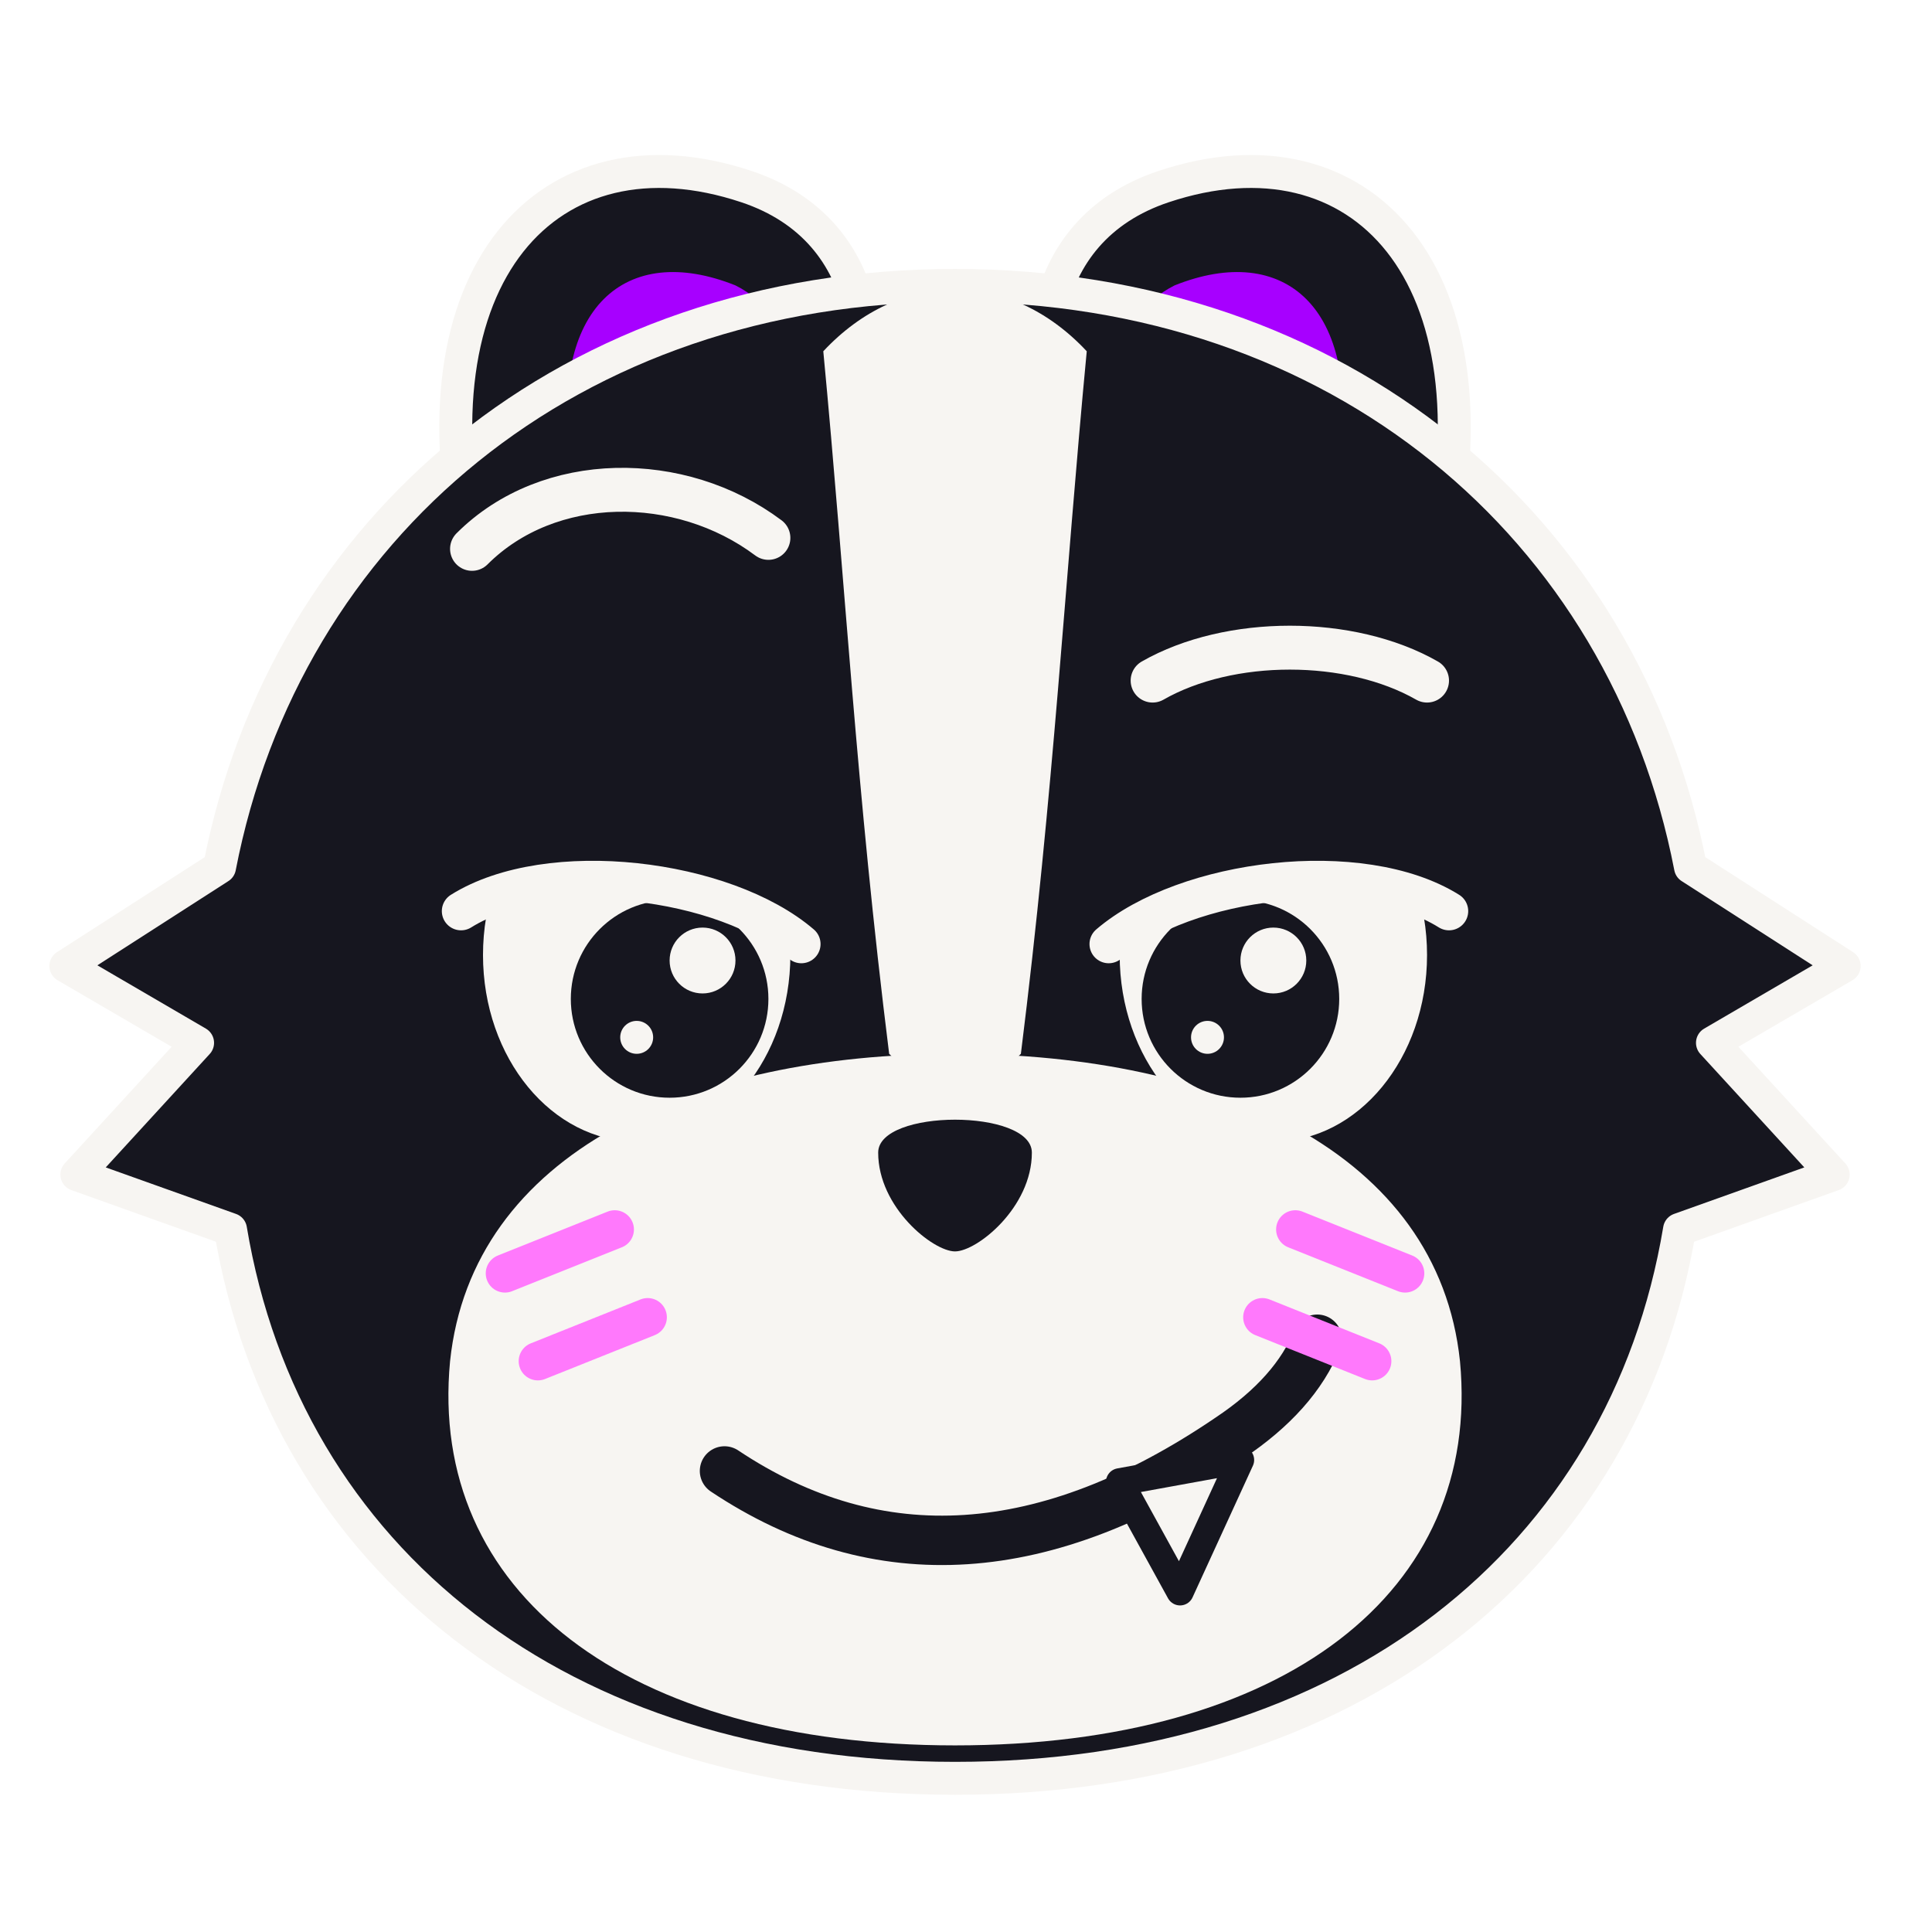
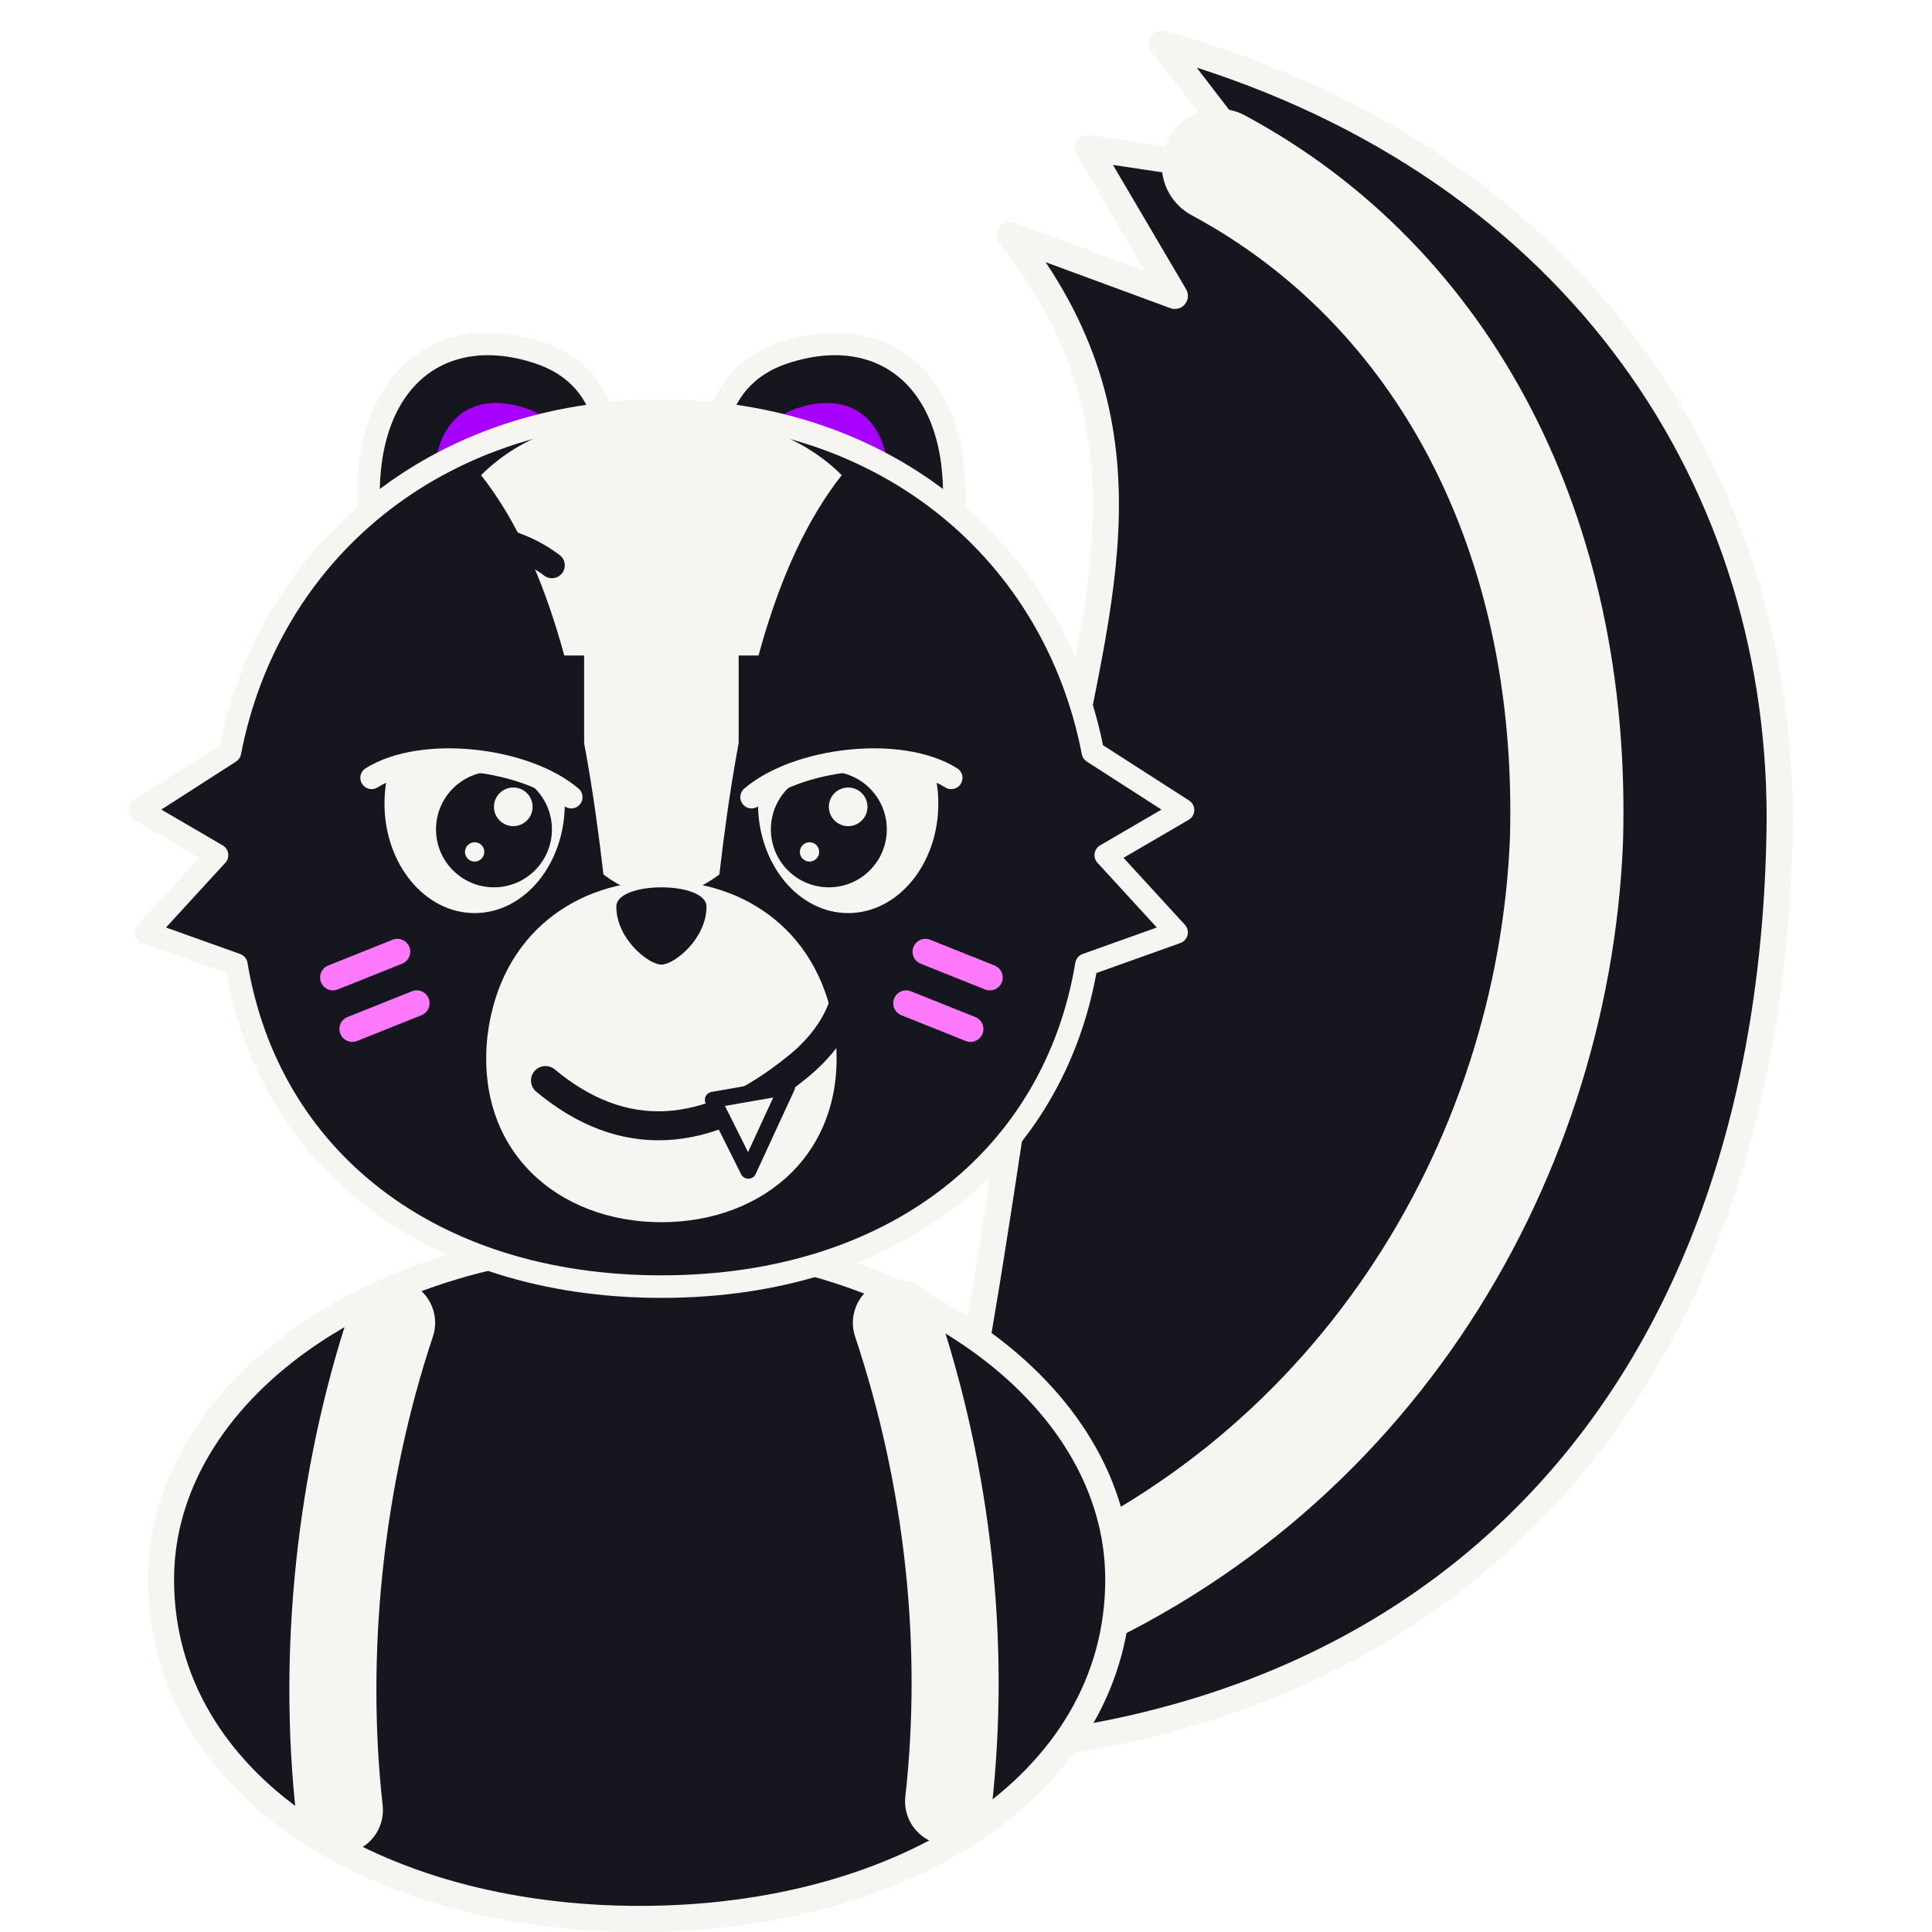
- <svg xmlns="http://www.w3.org/2000/svg" viewBox="76 108 352 352" width="352" height="352">
-   <path d="M162 210 C 150 158, 176 130, 212 142 C 236 150, 238 176, 228 198 Z" fill="#16161f" stroke="#F7F5F2" stroke-width="6" stroke-linejoin="round" />
-   <path d="M180 192 C 176 164, 190 152, 210 160 C 222 166, 220 180, 214 190 Z" fill="#A700FF" />
-   <path d="M338 210 C 350 158, 324 130, 288 142 C 264 150, 262 176, 272 198 Z" fill="#16161f" stroke="#F7F5F2" stroke-width="6" stroke-linejoin="round" />
-   <path d="M320 192 C 324 164, 310 152, 290 160 C 278 166, 280 180, 286 190 Z" fill="#A700FF" />
-   <path d="M250 160            C 320 160, 372 204, 384 266            L 412 284 L 388 298 L 410 322 L 382 332            C 372 392, 322 432, 250 432            C 178 432, 128 392, 118 332            L 90 322 L 112 298 L 88 284 L 116 266            C 128 204, 180 160, 250 160 Z" fill="#16161f" stroke="#F7F5F2" stroke-width="6" stroke-linejoin="round" />
-   <path d="M238 300 C 232 252, 230 214, 226 172 C 240 157, 260 157, 274 172            C 270 214, 268 252, 262 300 C 254 308, 246 308, 238 300 Z" fill="#F7F5F2" />
-   <path d="M158 356 C 162 318, 202 300, 250 300 C 298 300, 338 318, 342 356            C 346 398, 310 426, 250 426 C 190 426, 154 398, 158 356 Z" fill="#F7F5F2" />
-   <ellipse cx="192" cy="282" rx="28" ry="34" fill="#F7F5F2" />
-   <circle cx="198" cy="290" r="18" fill="#16161f" />
-   <circle cx="204" cy="283" r="6" fill="#F7F5F2" />
-   <circle cx="192" cy="297" r="3" fill="#F7F5F2" />
-   <path d="M156 276 C 174 262, 210 266, 226 282 L 226 236 L 156 236 Z" fill="#16161f" />
-   <path d="M160 274 C 176 264, 208 268, 222 280" fill="none" stroke="#F7F5F2" stroke-width="7" stroke-linecap="round" />
-   <ellipse cx="308" cy="282" rx="28" ry="34" fill="#F7F5F2" />
-   <circle cx="302" cy="290" r="18" fill="#16161f" />
-   <circle cx="308" cy="283" r="6" fill="#F7F5F2" />
-   <circle cx="296" cy="297" r="3" fill="#F7F5F2" />
-   <path d="M274 282 C 290 266, 326 262, 344 276 L 344 236 L 274 236 Z" fill="#16161f" />
-   <path d="M278 280 C 292 268, 324 264, 340 274" fill="none" stroke="#F7F5F2" stroke-width="7" stroke-linecap="round" />
-   <path d="M162 208 C 176 194, 200 194, 216 206" fill="none" stroke="#F7F5F2" stroke-width="8" stroke-linecap="round" />
-   <path d="M286 232 C 300 224, 322 224, 336 232" fill="none" stroke="#F7F5F2" stroke-width="8" stroke-linecap="round" />
-   <path d="M236 318 C 236 310, 264 310, 264 318 C 264 328, 254 336, 250 336 C 246 336, 236 328, 236 318 Z" fill="#16161f" />
-   <path d="M208 376 Q 250 404, 300 370 Q 312 362, 316 352" fill="none" stroke="#16161f" stroke-width="9" stroke-linecap="round" />
-   <path d="M280 378 L 291 398 L 302 374 Z" fill="#F7F5F2" stroke="#16161f" stroke-width="5" stroke-linejoin="round" />
-   <path d="M168 340 l 20 -8 M174 356 l 20 -8" stroke="#FF79FC" stroke-width="7" stroke-linecap="round" />
-   <path d="M312 332 l 20 8 M306 348 l 20 8" stroke="#FF79FC" stroke-width="7" stroke-linecap="round" />
+ <svg xmlns="http://www.w3.org/2000/svg" viewBox="88 52 444 444" width="444" height="444">
+   <path d="M300 455 C 420 452, 496 372, 497 240            C 497 160, 448 88, 355 62            L 378 92 L 338 86 L 358 120 L 320 106            C 355 150, 340 190, 332 235            C 318 320, 310 400, 292 440 Z" fill="#16161f" stroke="#F7F5F2" stroke-width="6" stroke-linejoin="round" />
+   <path d="M320 425 C 400 395, 445 320, 448 245 C 450 175, 420 118, 368 90" fill="none" stroke="#F7F5F2" stroke-width="26" stroke-linecap="round" />
+   <path d="M125 415 C 125 372, 174 337, 235 337 C 296 337, 345 372, 345 415            C 345 462, 296 493, 235 493 C 174 493, 125 462, 125 415 Z" fill="#16161f" stroke="#F7F5F2" stroke-width="6" stroke-linejoin="round" />
+   <path d="M178 356 C 166 392, 162 432, 166 468" fill="none" stroke="#F7F5F2" stroke-width="20" stroke-linecap="round" />
+   <path d="M294 356 C 306 392, 310 430, 306 466" fill="none" stroke="#F7F5F2" stroke-width="20" stroke-linecap="round" />
+   <g transform="matrix(0.74 0 0 0.74 55 28)">
+     <path d="M162 210 C 150 158, 176 130, 212 142 C 236 150, 238 176, 228 198 Z" fill="#16161f" stroke="#F7F5F2" stroke-width="7" stroke-linejoin="round" />
+     <path d="M180 192 C 176 164, 190 152, 210 160 C 222 166, 220 180, 214 190 Z" fill="#A700FF" />
+     <path d="M338 210 C 350 158, 324 130, 288 142 C 264 150, 262 176, 272 198 Z" fill="#16161f" stroke="#F7F5F2" stroke-width="7" stroke-linejoin="round" />
+     <path d="M320 192 C 324 164, 310 152, 290 160 C 278 166, 280 180, 286 190 Z" fill="#A700FF" />
+     <path d="M250 160              C 320 160, 372 204, 384 266              L 412 284 L 388 298 L 410 322 L 382 332              C 372 392, 322 432, 250 432              C 178 432, 128 392, 118 332              L 90 322 L 112 298 L 88 284 L 116 266              C 128 204, 180 160, 250 160 Z" fill="#16161f" stroke="#F7F5F2" stroke-width="7" stroke-linejoin="round" />
+     <path d="M232 304 C 226 252, 216 208, 194 180              C 208 166, 228 161, 250 161              C 272 161, 292 166, 306 180              C 284 208, 274 252, 268 304              C 256 313, 244 313, 232 304 Z" fill="#F7F5F2" />
+     <path d="M196 354 C 200 322, 224 306, 250 306 C 276 306, 300 322, 304 354              C 308 390, 282 412, 250 412 C 218 412, 192 390, 196 354 Z" fill="#F7F5F2" />
+     <ellipse cx="192" cy="282" rx="28" ry="34" fill="#F7F5F2" />
+     <circle cx="198" cy="290" r="18" fill="#16161f" />
+     <circle cx="204" cy="283" r="6" fill="#F7F5F2" />
+     <circle cx="192" cy="297" r="3" fill="#F7F5F2" />
+     <path d="M156 276 C 174 262, 210 266, 226 282 L 226 236 L 156 236 Z" fill="#16161f" />
+     <path d="M160 274 C 176 264, 208 268, 222 280" fill="none" stroke="#F7F5F2" stroke-width="7" stroke-linecap="round" />
+     <ellipse cx="308" cy="282" rx="28" ry="34" fill="#F7F5F2" />
+     <circle cx="302" cy="290" r="18" fill="#16161f" />
+     <circle cx="308" cy="283" r="6" fill="#F7F5F2" />
+     <circle cx="296" cy="297" r="3" fill="#F7F5F2" />
+     <path d="M274 282 C 290 266, 326 262, 344 276 L 344 236 L 274 236 Z" fill="#16161f" />
+     <path d="M278 280 C 292 268, 324 264, 340 274" fill="none" stroke="#F7F5F2" stroke-width="7" stroke-linecap="round" />
+     <path d="M164 210 C 178 196, 200 196, 216 208" fill="none" stroke="#16161f" stroke-width="8" stroke-linecap="round" />
+     <path d="M286 234 C 300 226, 322 226, 336 234" fill="none" stroke="#16161f" stroke-width="8" stroke-linecap="round" />
+     <path d="M236 314 C 236 306, 264 306, 264 314 C 264 324, 254 332, 250 332 C 246 332, 236 324, 236 314 Z" fill="#16161f" />
+     <path d="M214 368 Q 250 398, 292 364 Q 302 356, 306 346" fill="none" stroke="#16161f" stroke-width="9" stroke-linecap="round" />
+     <path d="M266 374 L 277 396 L 289 370 Z" fill="#F7F5F2" stroke="#16161f" stroke-width="5" stroke-linejoin="round" />
+     <path d="M148 336 l 20 -8 M154 352 l 20 -8" stroke="#FF79FC" stroke-width="8" stroke-linecap="round" />
+     <path d="M332 328 l 20 8 M326 344 l 20 8" stroke="#FF79FC" stroke-width="8" stroke-linecap="round" />
+   </g>
</svg>
